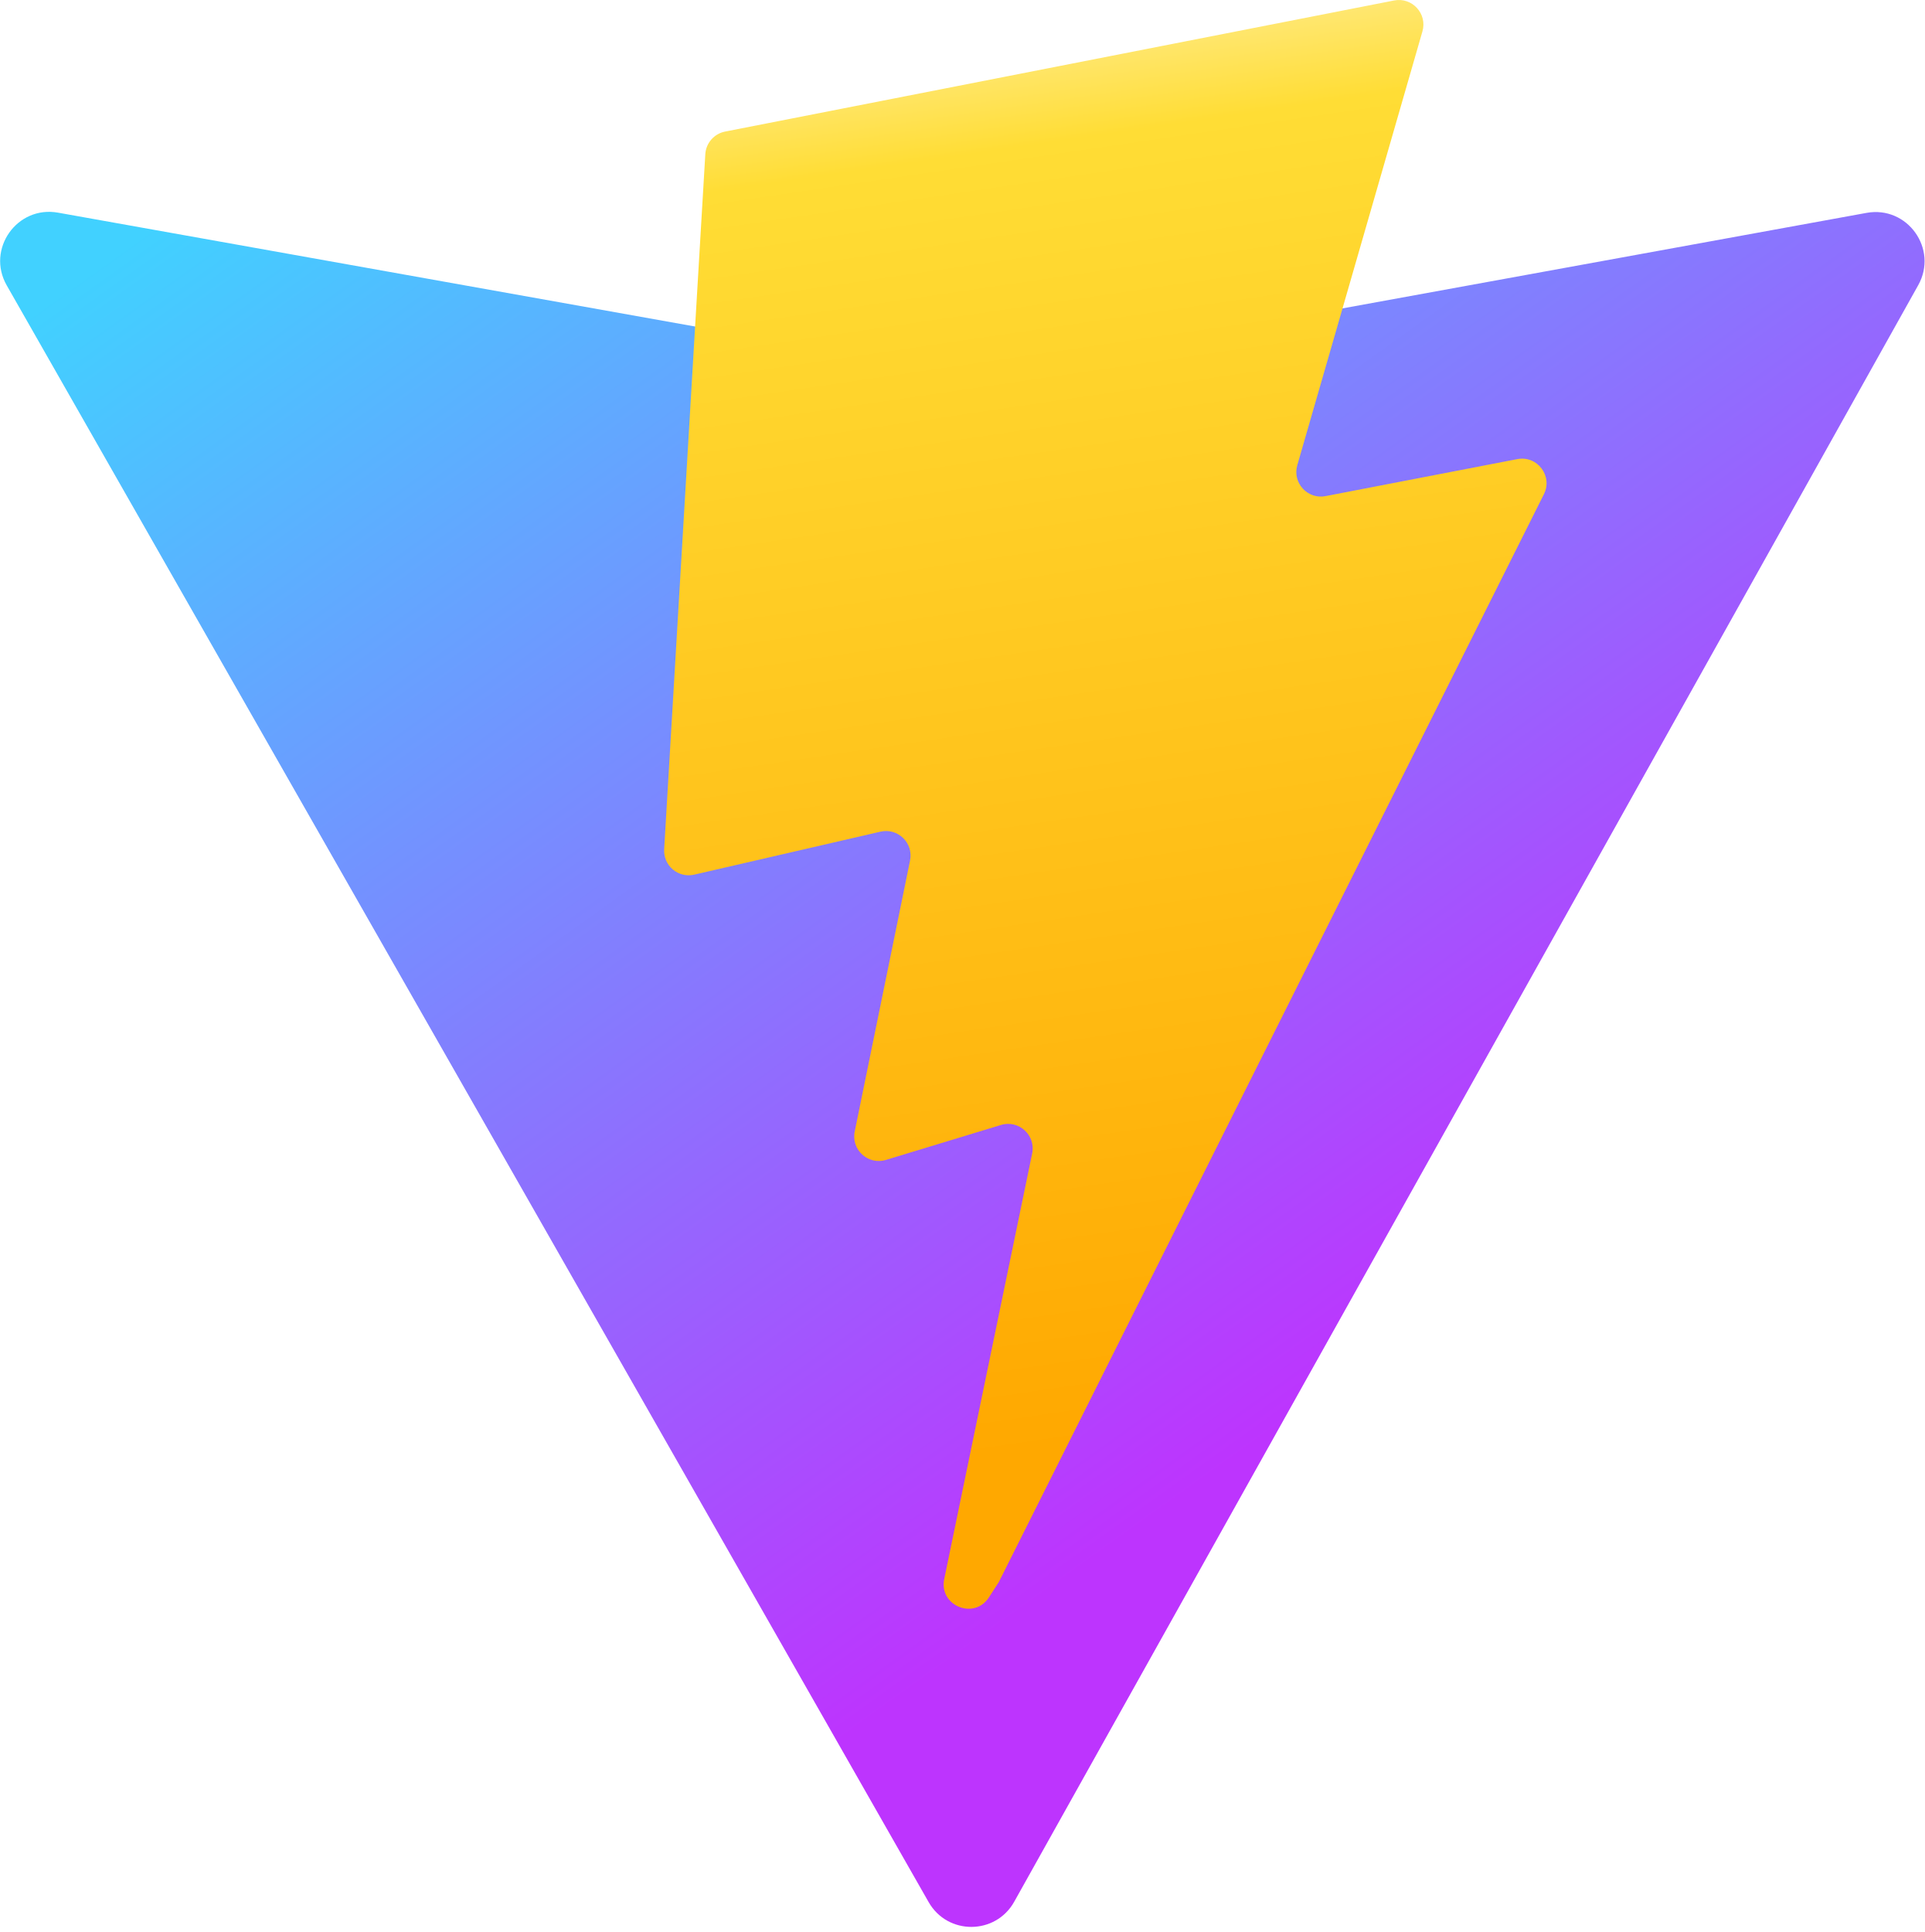
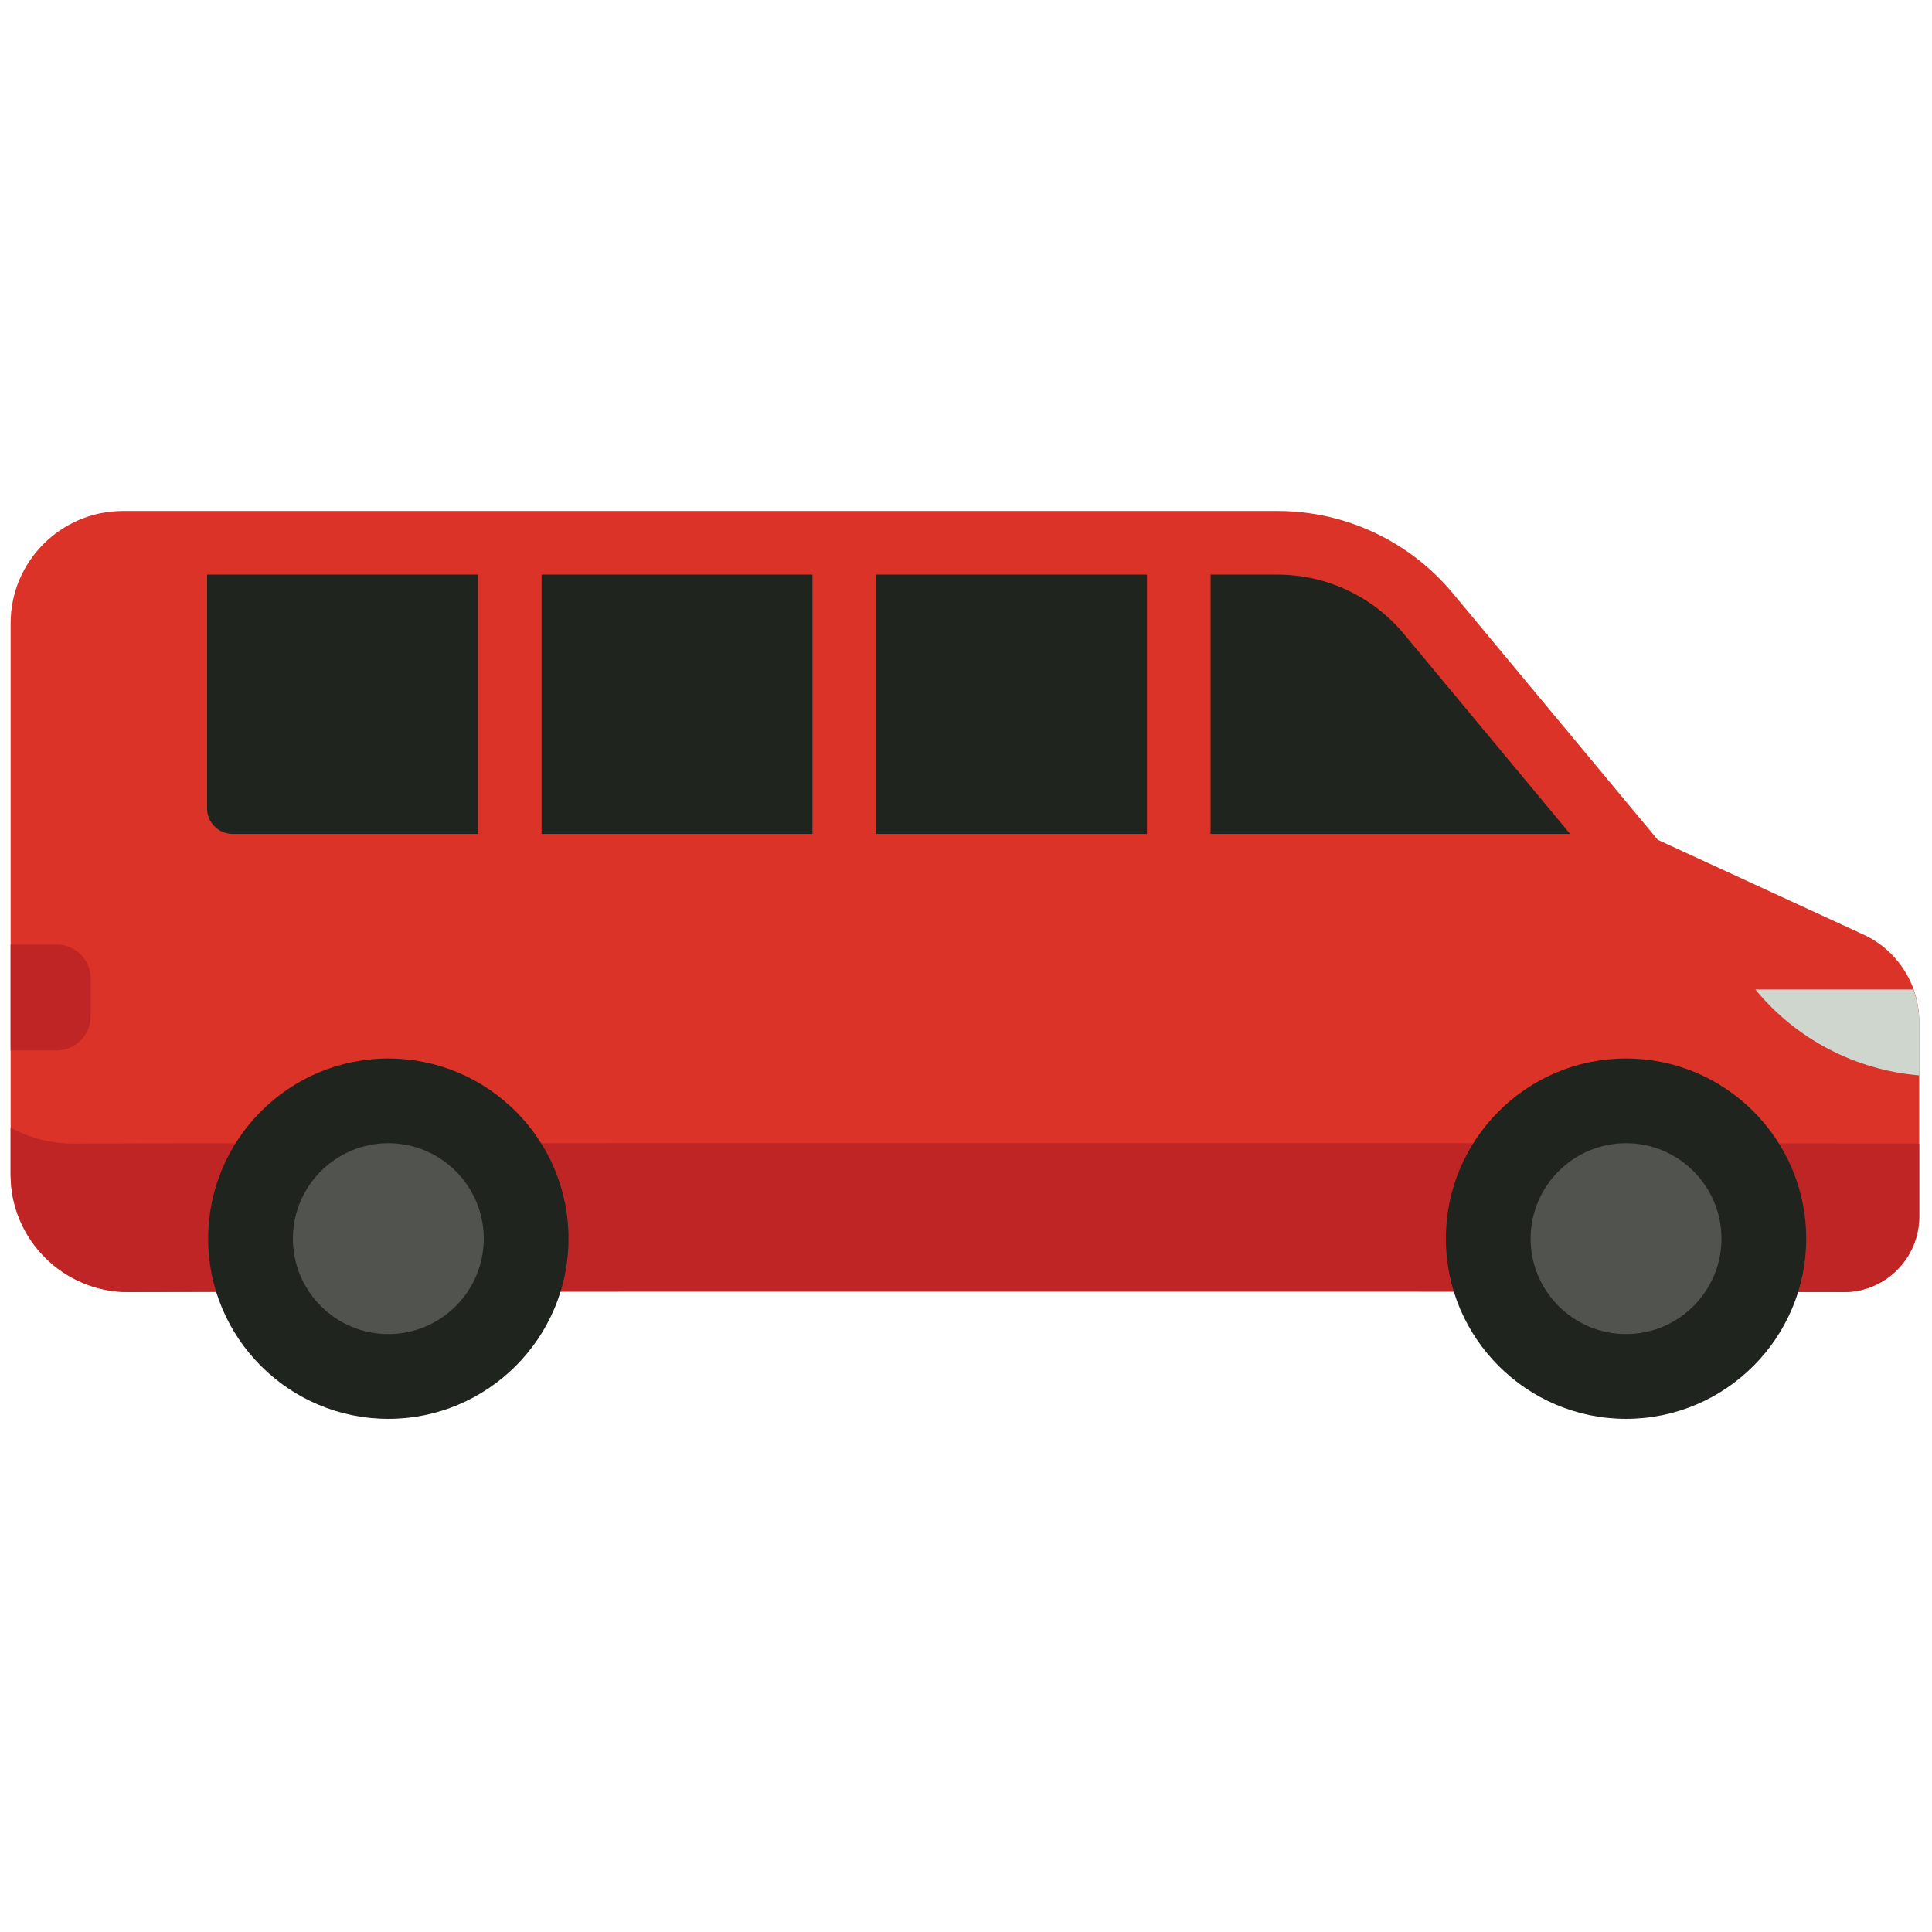
- <svg xmlns="http://www.w3.org/2000/svg" aria-hidden="true" role="img" class="iconify iconify--logos" width="31.88" height="32" preserveAspectRatio="xMidYMid meet" viewBox="0 0 256 257">
+ <svg xmlns="http://www.w3.org/2000/svg" version="1.1" width="256" height="256" viewBox="0 0 256 256" xml:space="preserve">
  <defs>
-     <linearGradient id="IconifyId1813088fe1fbc01fb466" x1="-.828%" x2="57.636%" y1="7.652%" y2="78.411%">
-       <stop offset="0%" stop-color="#41D1FF" />
-       <stop offset="100%" stop-color="#BD34FE" />
-     </linearGradient>
-     <linearGradient id="IconifyId1813088fe1fbc01fb467" x1="43.376%" x2="50.316%" y1="2.242%" y2="89.03%">
-       <stop offset="0%" stop-color="#FFEA83" />
-       <stop offset="8.333%" stop-color="#FFDD35" />
-       <stop offset="100%" stop-color="#FFA800" />
-     </linearGradient>
-   </defs>
-   <path fill="url(#IconifyId1813088fe1fbc01fb466)" d="M255.153 37.938L134.897 252.976c-2.483 4.44-8.862 4.466-11.382.048L.875 37.958c-2.746-4.814 1.371-10.646 6.827-9.67l120.385 21.517a6.537 6.537 0 0 0 2.322-.004l117.867-21.483c5.438-.991 9.574 4.796 6.877 9.62Z" />
-   <path fill="url(#IconifyId1813088fe1fbc01fb467)" d="M185.432.063L96.44 17.501a3.268 3.268 0 0 0-2.634 3.014l-5.474 92.456a3.268 3.268 0 0 0 3.997 3.378l24.777-5.718c2.318-.535 4.413 1.507 3.936 3.838l-7.361 36.047c-.495 2.426 1.782 4.5 4.151 3.78l15.304-4.649c2.372-.72 4.652 1.36 4.15 3.788l-11.698 56.621c-.732 3.542 3.979 5.473 5.943 2.437l1.313-2.028l72.516-144.72c1.215-2.423-.88-5.186-3.54-4.672l-25.505 4.922c-2.396.462-4.435-1.77-3.759-4.114l16.646-57.705c.677-2.35-1.37-4.583-3.769-4.113Z" />
+ </defs>
+   <g style="stroke: none; stroke-width: 0; stroke-dasharray: none; stroke-linecap: butt; stroke-linejoin: miter; stroke-miterlimit: 10; fill: none; fill-rule: nonzero; opacity: 1;" transform="translate(1.406593 1.406593) scale(2.81 2.81)">
+     <path d="M 6.794 25.46 c 0 0 -0.993 15.557 0 15.722 c 0.993 0.165 69.381 0.829 69.381 0.829 v -3.191 L 64.223 26.595 l -5.461 -1.135 H 6.794 z" style="stroke: none; stroke-width: 1; stroke-dasharray: none; stroke-linecap: butt; stroke-linejoin: miter; stroke-miterlimit: 10; fill: rgb(32,36,30); fill-rule: nonzero; opacity: 1;" transform=" matrix(1 0 0 1 0 0) " stroke-linecap="round" />
+     <path d="M 87.377 43.572 L 77.67 39.1 l -9.659 -11.621 c -2.052 -2.468 -5.07 -3.884 -8.279 -3.884 H 5.299 C 2.377 23.595 0 25.972 0 28.894 v 25.988 c 0 3.059 2.488 5.547 5.551 5.547 l 4.434 -0.014 l 19.925 -0.011 h 35.968 L 85.8 60.425 l 0.64 0.004 c 1.963 0 3.56 -1.597 3.56 -3.56 v -9.2 C 90 45.915 88.971 44.306 87.377 43.572 z M 56.585 26.595 h 3.147 c 2.315 0 4.492 1.021 5.973 2.802 l 7.832 9.424 H 56.585 V 26.595 z M 40.811 26.595 h 12.774 v 12.226 H 40.811 V 26.595 z M 25.038 26.595 h 12.773 v 12.226 H 25.038 V 26.595 z M 9.264 26.595 h 12.774 v 12.226 H 10.465 c -0.662 0 -1.201 -0.539 -1.201 -1.201 V 26.595 z" style="stroke: none; stroke-width: 1; stroke-dasharray: none; stroke-linecap: butt; stroke-linejoin: miter; stroke-miterlimit: 10; fill: rgb(219,51,40); fill-rule: nonzero; opacity: 1;" transform=" matrix(1 0 0 1 0 0) " stroke-linecap="round" />
+     <path d="M 89.624 53.425 l -21.507 -0.021 H 29.289 L 7.779 53.414 l -4.786 0.014 c -1.091 0 -2.111 -0.275 -2.993 -0.748 v 2.201 c 0 3.059 2.488 5.547 5.551 5.547 l 4.434 -0.014 l 19.925 -0.011 h 35.968 L 85.8 60.425 l 0.64 0.004 c 1.963 0 3.56 -1.597 3.56 -3.56 v -3.442 L 89.624 53.425 z" style="stroke: none; stroke-width: 1; stroke-dasharray: none; stroke-linecap: butt; stroke-linejoin: miter; stroke-miterlimit: 10; fill: rgb(191,37,37); fill-rule: nonzero; opacity: 1;" transform=" matrix(1 0 0 1 0 0) " stroke-linecap="round" />
+     <path d="M 76.175 66.405 c -4.685 0 -8.496 -3.812 -8.496 -8.497 c 0 -4.685 3.812 -8.496 8.496 -8.496 s 8.496 3.812 8.496 8.496 C 84.671 62.593 80.86 66.405 76.175 66.405 z" style="stroke: none; stroke-width: 1; stroke-dasharray: none; stroke-linecap: butt; stroke-linejoin: miter; stroke-miterlimit: 10; fill: rgb(32,36,30); fill-rule: nonzero; opacity: 1;" transform=" matrix(1 0 0 1 0 0) " stroke-linecap="round" />
+     <path d="M 17.811 66.405 c -4.685 0 -8.496 -3.812 -8.496 -8.497 c 0 -4.685 3.812 -8.496 8.496 -8.496 c 4.685 0 8.497 3.812 8.497 8.496 C 26.308 62.593 22.497 66.405 17.811 66.405 z" style="stroke: none; stroke-width: 1; stroke-dasharray: none; stroke-linecap: butt; stroke-linejoin: miter; stroke-miterlimit: 10; fill: rgb(32,36,30); fill-rule: nonzero; opacity: 1;" transform=" matrix(1 0 0 1 0 0) " stroke-linecap="round" />
+     <path d="M 17.811 62.408 c -2.481 0 -4.5 -2.019 -4.5 -4.501 c 0 -2.481 2.019 -4.5 4.5 -4.5 c 2.481 0 4.5 2.019 4.5 4.5 C 22.312 60.389 20.293 62.408 17.811 62.408 z" style="stroke: none; stroke-width: 1; stroke-dasharray: none; stroke-linecap: butt; stroke-linejoin: miter; stroke-miterlimit: 10; fill: rgb(80,83,78); fill-rule: nonzero; opacity: 1;" transform=" matrix(1 0 0 1 0 0) " stroke-linecap="round" />
+     <path d="M 76.175 62.408 c -2.481 0 -4.5 -2.019 -4.5 -4.501 c 0 -2.481 2.019 -4.5 4.5 -4.5 s 4.5 2.019 4.5 4.5 C 80.675 60.39 78.656 62.408 76.175 62.408 z" style="stroke: none; stroke-width: 1; stroke-dasharray: none; stroke-linecap: butt; stroke-linejoin: miter; stroke-miterlimit: 10; fill: rgb(80,83,78); fill-rule: nonzero; opacity: 1;" transform=" matrix(1 0 0 1 0 0) " stroke-linecap="round" />
+     <path d="M 90 47.669 c 0 -0.524 -0.102 -1.031 -0.273 -1.51 h -7.453 c 1.93 2.351 4.723 3.795 7.726 4.05 V 47.669 z" style="stroke: none; stroke-width: 1; stroke-dasharray: none; stroke-linecap: butt; stroke-linejoin: miter; stroke-miterlimit: 10; fill: rgb(206,214,206); fill-rule: nonzero; opacity: 1;" transform=" matrix(1 0 0 1 0 0) " stroke-linecap="round" />
+     <path d="M 0 49.031 h 2.174 c 0.883 0 1.599 -0.716 1.599 -1.599 v -1.796 c 0 -0.871 -0.696 -1.575 -1.562 -1.596 L 0 44.041 V 49.031 z" style="stroke: none; stroke-width: 1; stroke-dasharray: none; stroke-linecap: butt; stroke-linejoin: miter; stroke-miterlimit: 10; fill: rgb(191,37,37); fill-rule: nonzero; opacity: 1;" transform=" matrix(1 0 0 1 0 0) " stroke-linecap="round" />
+   </g>
</svg>
